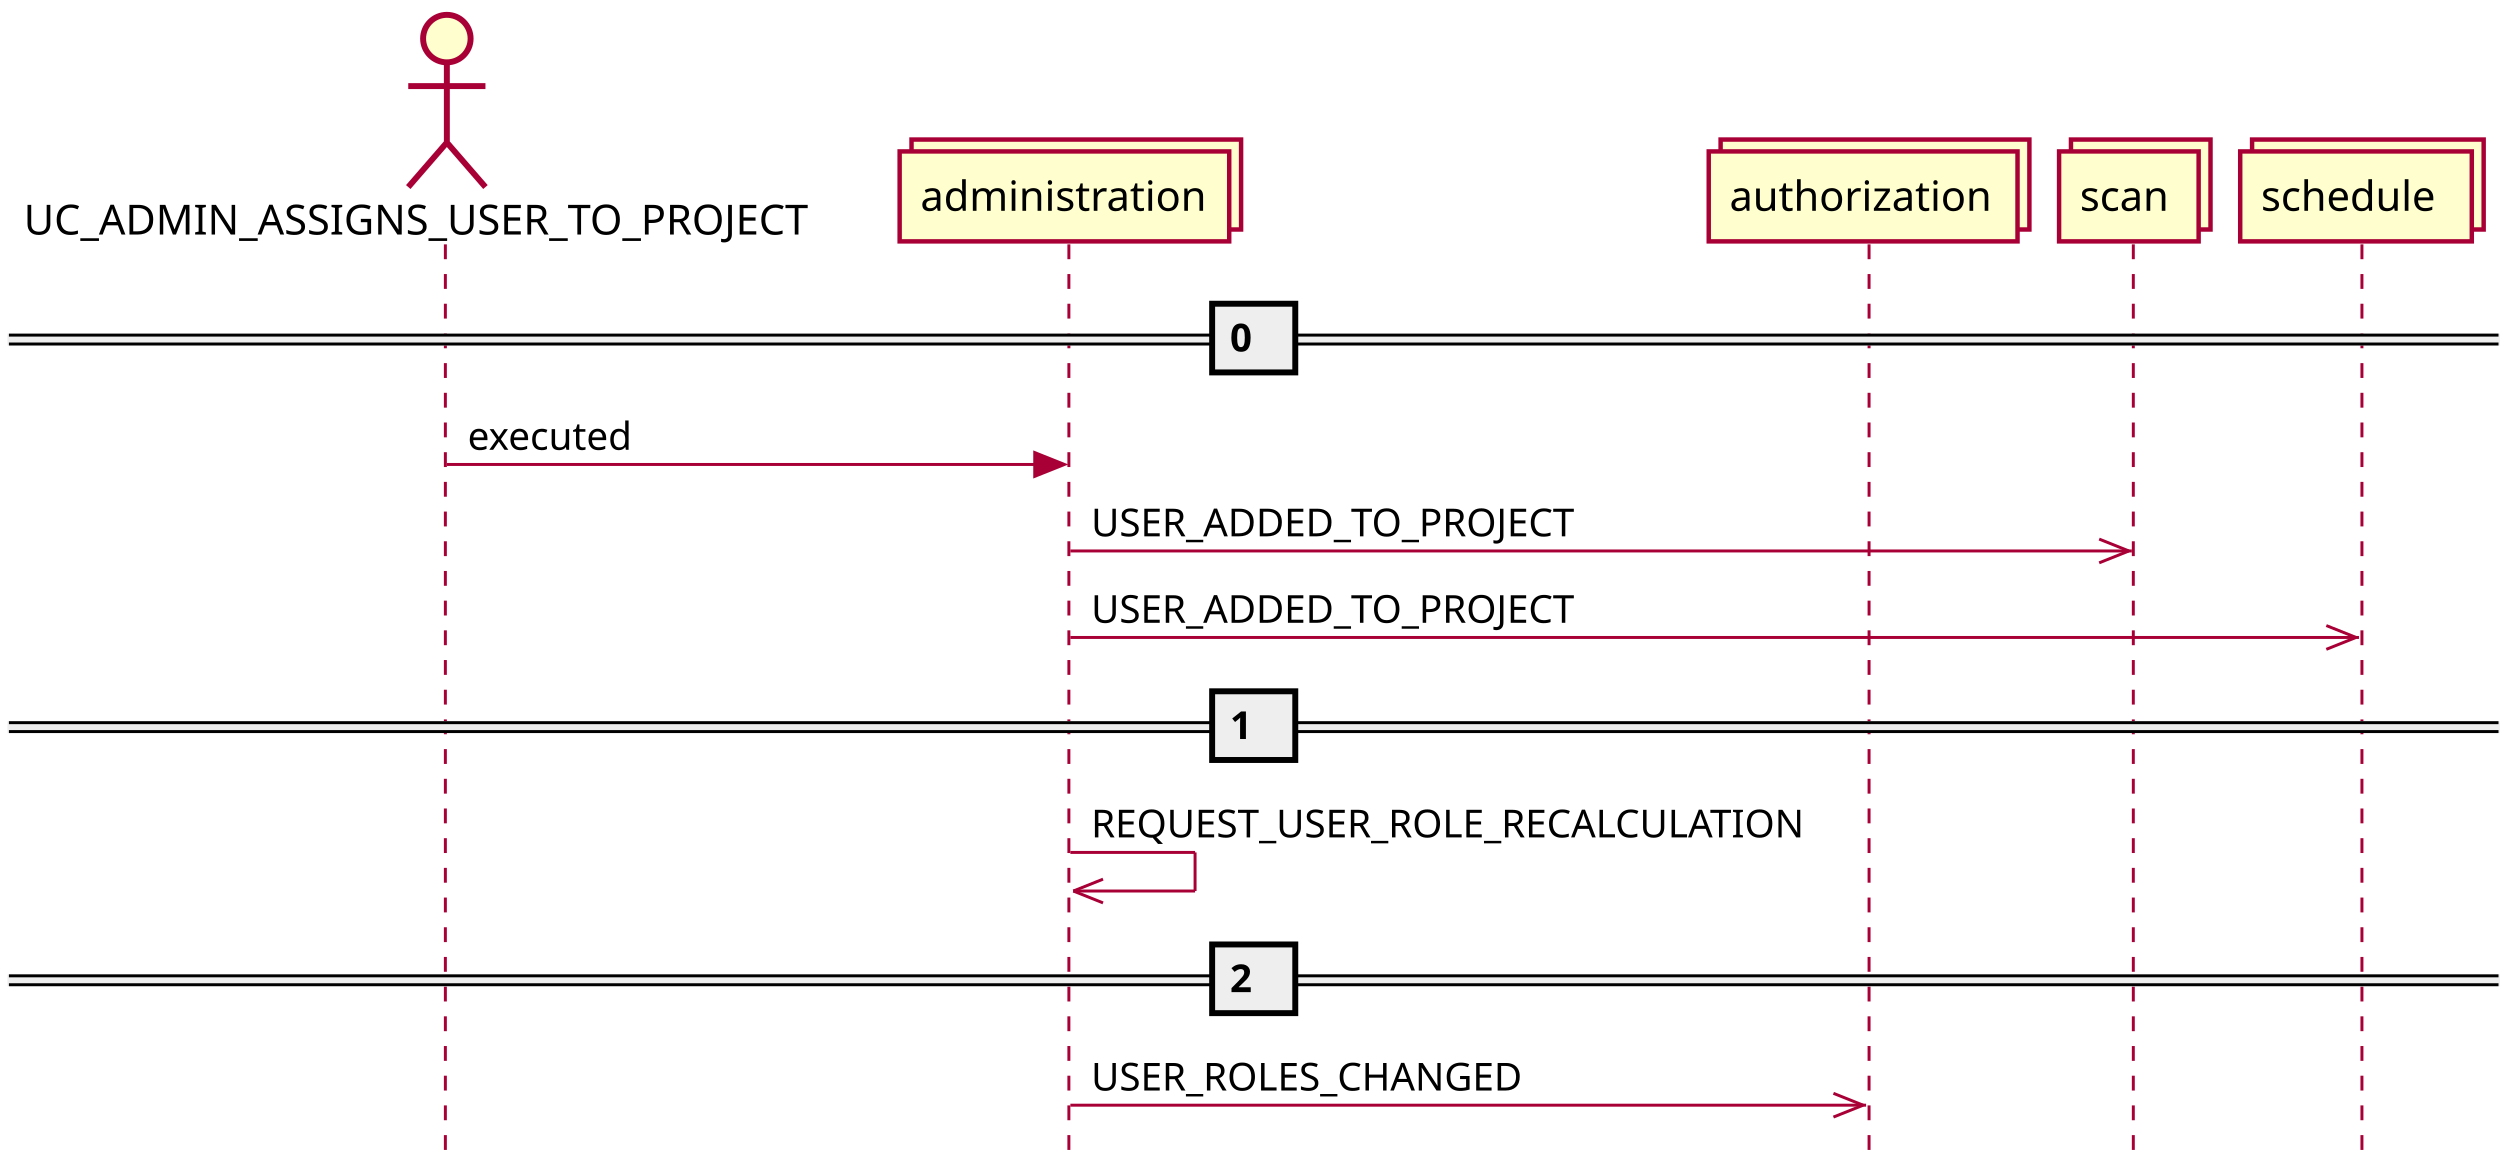
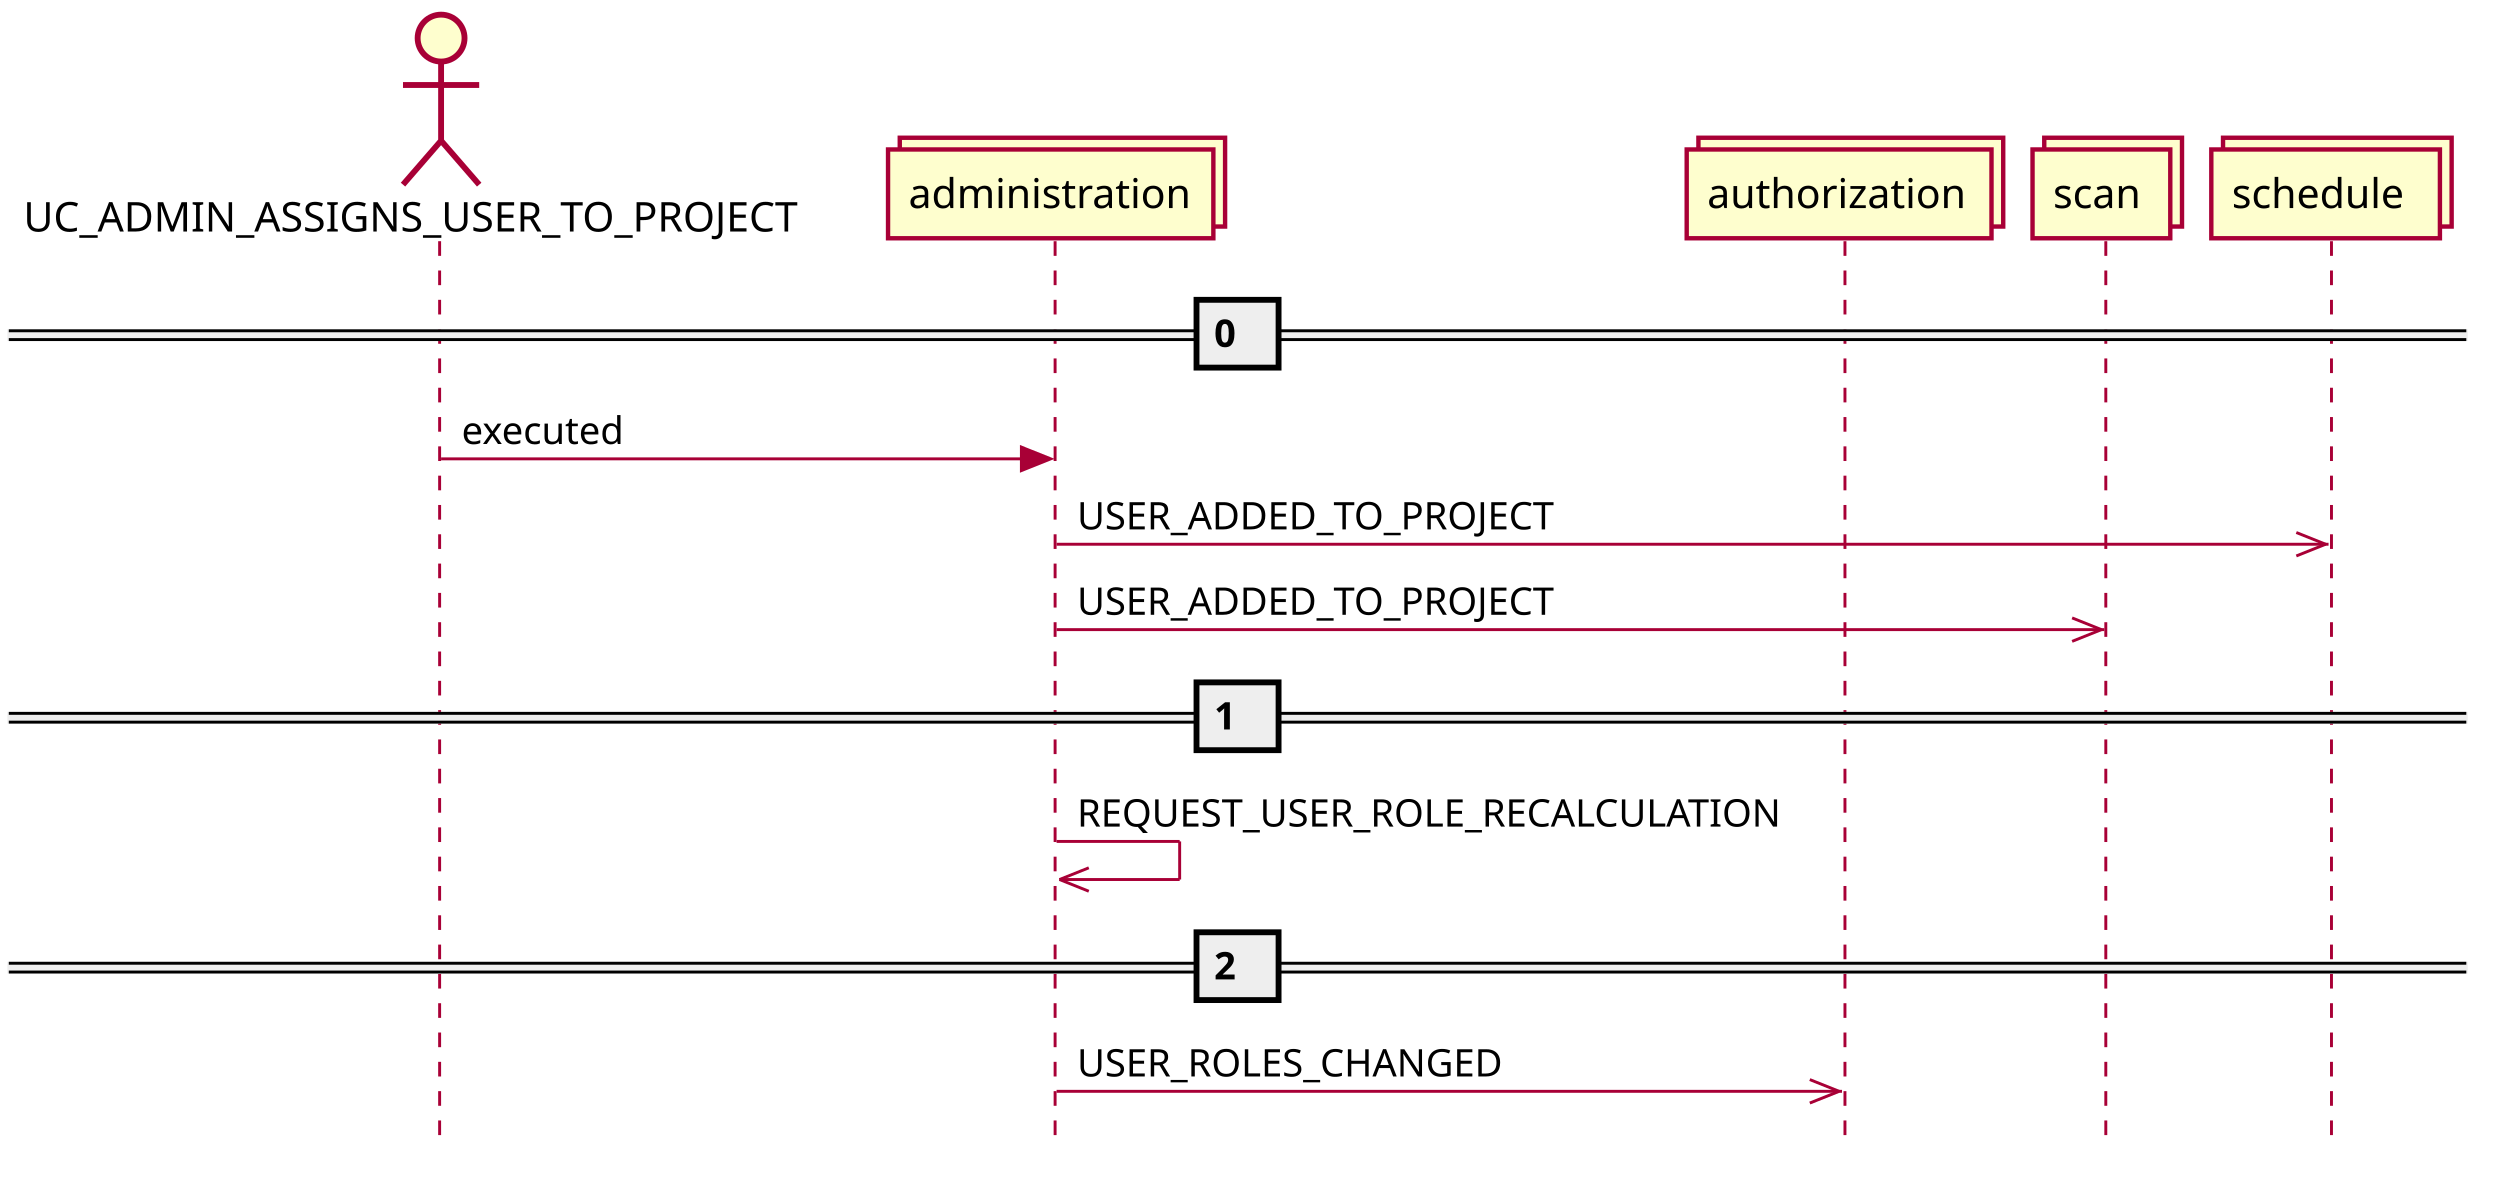
- <svg xmlns="http://www.w3.org/2000/svg" contentScriptType="application/ecmascript" contentStyleType="text/css" height="391px" preserveAspectRatio="none" style="width:842px;height:391px;" version="1.1" viewBox="0 0 842 391" width="842px" zoomAndPan="magnify">
+ <svg xmlns="http://www.w3.org/2000/svg" contentScriptType="application/ecmascript" contentStyleType="text/css" height="402px" preserveAspectRatio="none" style="width:853px;height:402px;" version="1.1" viewBox="0 0 853 402" width="853px" zoomAndPan="magnify">
  <defs />
  <g>
    <line style="stroke: #A80036; stroke-width: 1.0; stroke-dasharray: 5.0,5.0;" x1="150" x2="150" y1="82.297" y2="390.359" />
    <line style="stroke: #A80036; stroke-width: 1.0; stroke-dasharray: 5.0,5.0;" x1="360" x2="360" y1="82.297" y2="390.359" />
    <line style="stroke: #A80036; stroke-width: 1.0; stroke-dasharray: 5.0,5.0;" x1="629.5" x2="629.5" y1="82.297" y2="390.359" />
    <line style="stroke: #A80036; stroke-width: 1.0; stroke-dasharray: 5.0,5.0;" x1="718.5" x2="718.5" y1="82.297" y2="390.359" />
    <line style="stroke: #A80036; stroke-width: 1.0; stroke-dasharray: 5.0,5.0;" x1="795.5" x2="795.5" y1="82.297" y2="390.359" />
    <text fill="#000000" font-family="sans-serif" font-size="14" lengthAdjust="spacingAndGlyphs" textLength="279" x="8" y="78.995">UC_ADMIN_ASSIGNS_USER_TO_PROJECT</text>
    <ellipse cx="150.5" cy="13" fill="#FEFECE" rx="8" ry="8" style="stroke: #A80036; stroke-width: 2.0;" />
-     <path d="M150.5,21 L150.5,48 M137.5,29 L163.5,29 M150.5,48 L137.5,63 M150.5,48 L163.5,63 " fill="#FEFECE" style="stroke: #A80036; stroke-width: 2.0;" />
+     <path d="M150.5,21 L150.5,48 M137.5,29 L163.5,29 M150.5,48 L137.5,63 M150.5,48 L163.5,63 " fill="none" style="stroke: #A80036; stroke-width: 2.0;" />
    <rect fill="#FEFECE" height="30.297" style="stroke: #A80036; stroke-width: 1.5;" width="111" x="307" y="47" />
    <rect fill="#FEFECE" height="30.297" style="stroke: #A80036; stroke-width: 1.5;" width="111" x="303" y="51" />
    <text fill="#000000" font-family="sans-serif" font-size="14" lengthAdjust="spacingAndGlyphs" textLength="97" x="310" y="70.995">administration</text>
    <rect fill="#FEFECE" height="30.297" style="stroke: #A80036; stroke-width: 1.5;" width="104" x="579.5" y="47" />
    <rect fill="#FEFECE" height="30.297" style="stroke: #A80036; stroke-width: 1.5;" width="104" x="575.5" y="51" />
    <text fill="#000000" font-family="sans-serif" font-size="14" lengthAdjust="spacingAndGlyphs" textLength="90" x="582.5" y="70.995">authorization</text>
    <rect fill="#FEFECE" height="30.297" style="stroke: #A80036; stroke-width: 1.5;" width="47" x="697.5" y="47" />
    <rect fill="#FEFECE" height="30.297" style="stroke: #A80036; stroke-width: 1.5;" width="47" x="693.5" y="51" />
    <text fill="#000000" font-family="sans-serif" font-size="14" lengthAdjust="spacingAndGlyphs" textLength="33" x="700.5" y="70.995">scan</text>
    <rect fill="#FEFECE" height="30.297" style="stroke: #A80036; stroke-width: 1.5;" width="78" x="758.5" y="47" />
    <rect fill="#FEFECE" height="30.297" style="stroke: #A80036; stroke-width: 1.5;" width="78" x="754.5" y="51" />
    <text fill="#000000" font-family="sans-serif" font-size="14" lengthAdjust="spacingAndGlyphs" textLength="64" x="761.5" y="70.995">schedule</text>
    <rect fill="#EEEEEE" height="3" style="stroke: #EEEEEE; stroke-width: 1.0;" width="838.5" x="3" y="112.863" />
    <line style="stroke: #000000; stroke-width: 1.0;" x1="3" x2="841.5" y1="112.863" y2="112.863" />
    <line style="stroke: #000000; stroke-width: 1.0;" x1="3" x2="841.5" y1="115.863" y2="115.863" />
    <rect fill="#EEEEEE" height="23.133" style="stroke: #000000; stroke-width: 2.0;" width="28" x="408.25" y="102.297" />
    <text fill="#000000" font-family="sans-serif" font-size="13" font-weight="bold" lengthAdjust="spacingAndGlyphs" textLength="9" x="414.25" y="118.364">0</text>
-     <polygon fill="#A80036" points="348.5,152.43,358.5,156.43,348.5,160.43" style="stroke: #A80036; stroke-width: 1.0;" />
-     <line style="stroke: #A80036; stroke-width: 1.0;" x1="150.5" x2="354.5" y1="156.43" y2="156.43" />
+     <polygon fill="#A80036" points="348.5,152.562,358.5,156.562,348.5,160.562" style="stroke: #A80036; stroke-width: 1.0;" />
+     <line style="stroke: #A80036; stroke-width: 1.0;" x1="150.5" x2="354.5" y1="156.562" y2="156.562" />
    <text fill="#000000" font-family="sans-serif" font-size="13" lengthAdjust="spacingAndGlyphs" textLength="59" x="157.5" y="151.497">executed</text>
-     <line style="stroke: #A80036; stroke-width: 1.0;" x1="717" x2="707" y1="185.562" y2="181.562" />
-     <line style="stroke: #A80036; stroke-width: 1.0;" x1="717" x2="707" y1="185.562" y2="189.562" />
-     <line style="stroke: #A80036; stroke-width: 1.0;" x1="360.5" x2="718" y1="185.562" y2="185.562" />
+     <line style="stroke: #A80036; stroke-width: 1.0;" x1="793.5" x2="783.5" y1="185.695" y2="181.695" />
+     <line style="stroke: #A80036; stroke-width: 1.0;" x1="793.5" x2="783.5" y1="185.695" y2="189.695" />
+     <line style="stroke: #A80036; stroke-width: 1.0;" x1="360.5" x2="794.5" y1="185.695" y2="185.695" />
    <text fill="#000000" font-family="sans-serif" font-size="13" lengthAdjust="spacingAndGlyphs" textLength="173" x="367.5" y="180.629">USER_ADDED_TO_PROJECT</text>
-     <line style="stroke: #A80036; stroke-width: 1.0;" x1="793.5" x2="783.5" y1="214.695" y2="210.695" />
-     <line style="stroke: #A80036; stroke-width: 1.0;" x1="793.5" x2="783.5" y1="214.695" y2="218.695" />
-     <line style="stroke: #A80036; stroke-width: 1.0;" x1="360.5" x2="794.5" y1="214.695" y2="214.695" />
+     <line style="stroke: #A80036; stroke-width: 1.0;" x1="717" x2="707" y1="214.828" y2="210.828" />
+     <line style="stroke: #A80036; stroke-width: 1.0;" x1="717" x2="707" y1="214.828" y2="218.828" />
+     <line style="stroke: #A80036; stroke-width: 1.0;" x1="360.5" x2="718" y1="214.828" y2="214.828" />
    <text fill="#000000" font-family="sans-serif" font-size="13" lengthAdjust="spacingAndGlyphs" textLength="173" x="367.5" y="209.762">USER_ADDED_TO_PROJECT</text>
    <rect fill="#EEEEEE" height="3" style="stroke: #EEEEEE; stroke-width: 1.0;" width="838.5" x="3" y="243.394" />
    <line style="stroke: #000000; stroke-width: 1.0;" x1="3" x2="841.5" y1="243.394" y2="243.394" />
    <line style="stroke: #000000; stroke-width: 1.0;" x1="3" x2="841.5" y1="246.394" y2="246.394" />
    <rect fill="#EEEEEE" height="23.133" style="stroke: #000000; stroke-width: 2.0;" width="28" x="408.25" y="232.828" />
    <text fill="#000000" font-family="sans-serif" font-size="13" font-weight="bold" lengthAdjust="spacingAndGlyphs" textLength="9" x="414.25" y="248.895">1</text>
    <line style="stroke: #A80036; stroke-width: 1.0;" x1="360.5" x2="402.5" y1="287.094" y2="287.094" />
    <line style="stroke: #A80036; stroke-width: 1.0;" x1="402.5" x2="402.5" y1="287.094" y2="300.094" />
    <line style="stroke: #A80036; stroke-width: 1.0;" x1="361.5" x2="402.5" y1="300.094" y2="300.094" />
    <line style="stroke: #A80036; stroke-width: 1.0;" x1="361.5" x2="371.5" y1="300.094" y2="296.094" />
    <line style="stroke: #A80036; stroke-width: 1.0;" x1="361.5" x2="371.5" y1="300.094" y2="304.094" />
    <text fill="#000000" font-family="sans-serif" font-size="13" lengthAdjust="spacingAndGlyphs" textLength="255" x="367.5" y="282.028">REQUEST_USER_ROLE_RECALCULATION</text>
    <rect fill="#EEEEEE" height="3" style="stroke: #EEEEEE; stroke-width: 1.0;" width="838.5" x="3" y="328.66" />
    <line style="stroke: #000000; stroke-width: 1.0;" x1="3" x2="841.5" y1="328.66" y2="328.66" />
    <line style="stroke: #000000; stroke-width: 1.0;" x1="3" x2="841.5" y1="331.66" y2="331.66" />
    <rect fill="#EEEEEE" height="23.133" style="stroke: #000000; stroke-width: 2.0;" width="28" x="408.25" y="318.094" />
    <text fill="#000000" font-family="sans-serif" font-size="13" font-weight="bold" lengthAdjust="spacingAndGlyphs" textLength="9" x="414.25" y="334.161">2</text>
-     <line style="stroke: #A80036; stroke-width: 1.0;" x1="627.5" x2="617.5" y1="372.227" y2="368.227" />
-     <line style="stroke: #A80036; stroke-width: 1.0;" x1="627.5" x2="617.5" y1="372.227" y2="376.227" />
-     <line style="stroke: #A80036; stroke-width: 1.0;" x1="360.5" x2="628.5" y1="372.227" y2="372.227" />
+     <line style="stroke: #A80036; stroke-width: 1.0;" x1="627.5" x2="617.5" y1="372.359" y2="368.359" />
+     <line style="stroke: #A80036; stroke-width: 1.0;" x1="627.5" x2="617.5" y1="372.359" y2="376.359" />
+     <line style="stroke: #A80036; stroke-width: 1.0;" x1="360.5" x2="628.5" y1="372.359" y2="372.359" />
    <text fill="#000000" font-family="sans-serif" font-size="13" lengthAdjust="spacingAndGlyphs" textLength="157" x="367.5" y="367.293">USER_ROLES_CHANGED</text>
  </g>
</svg>
